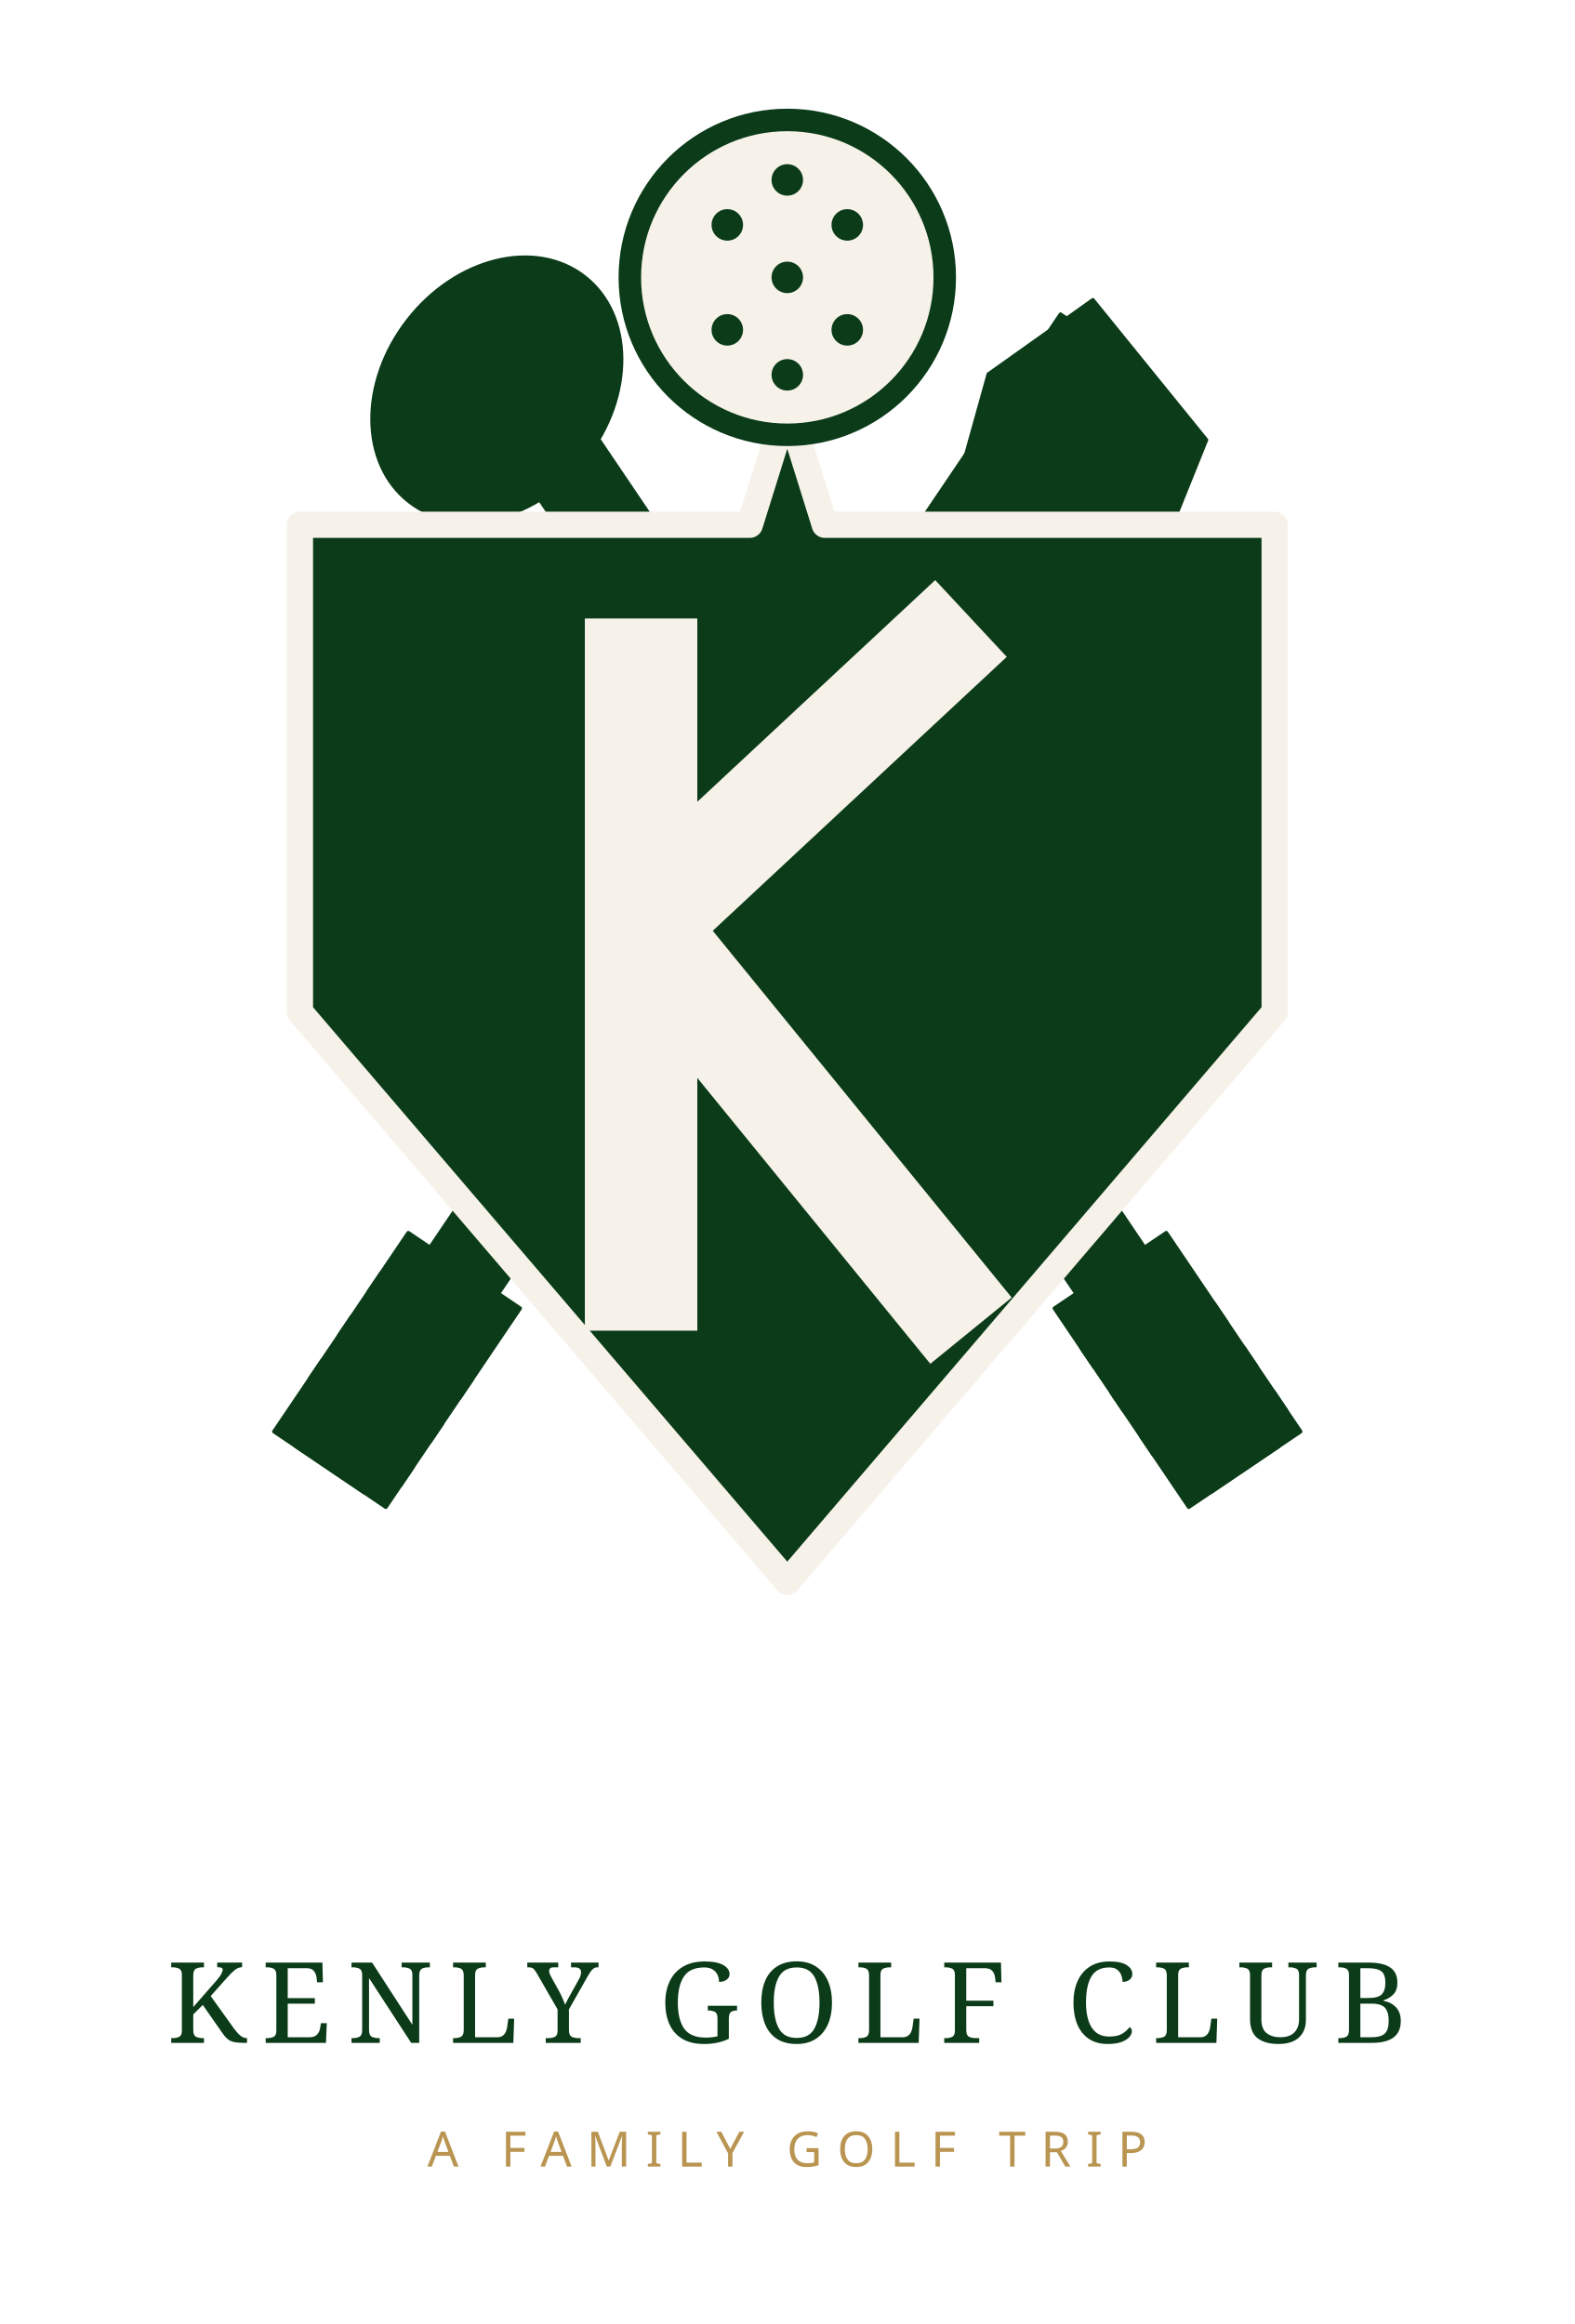
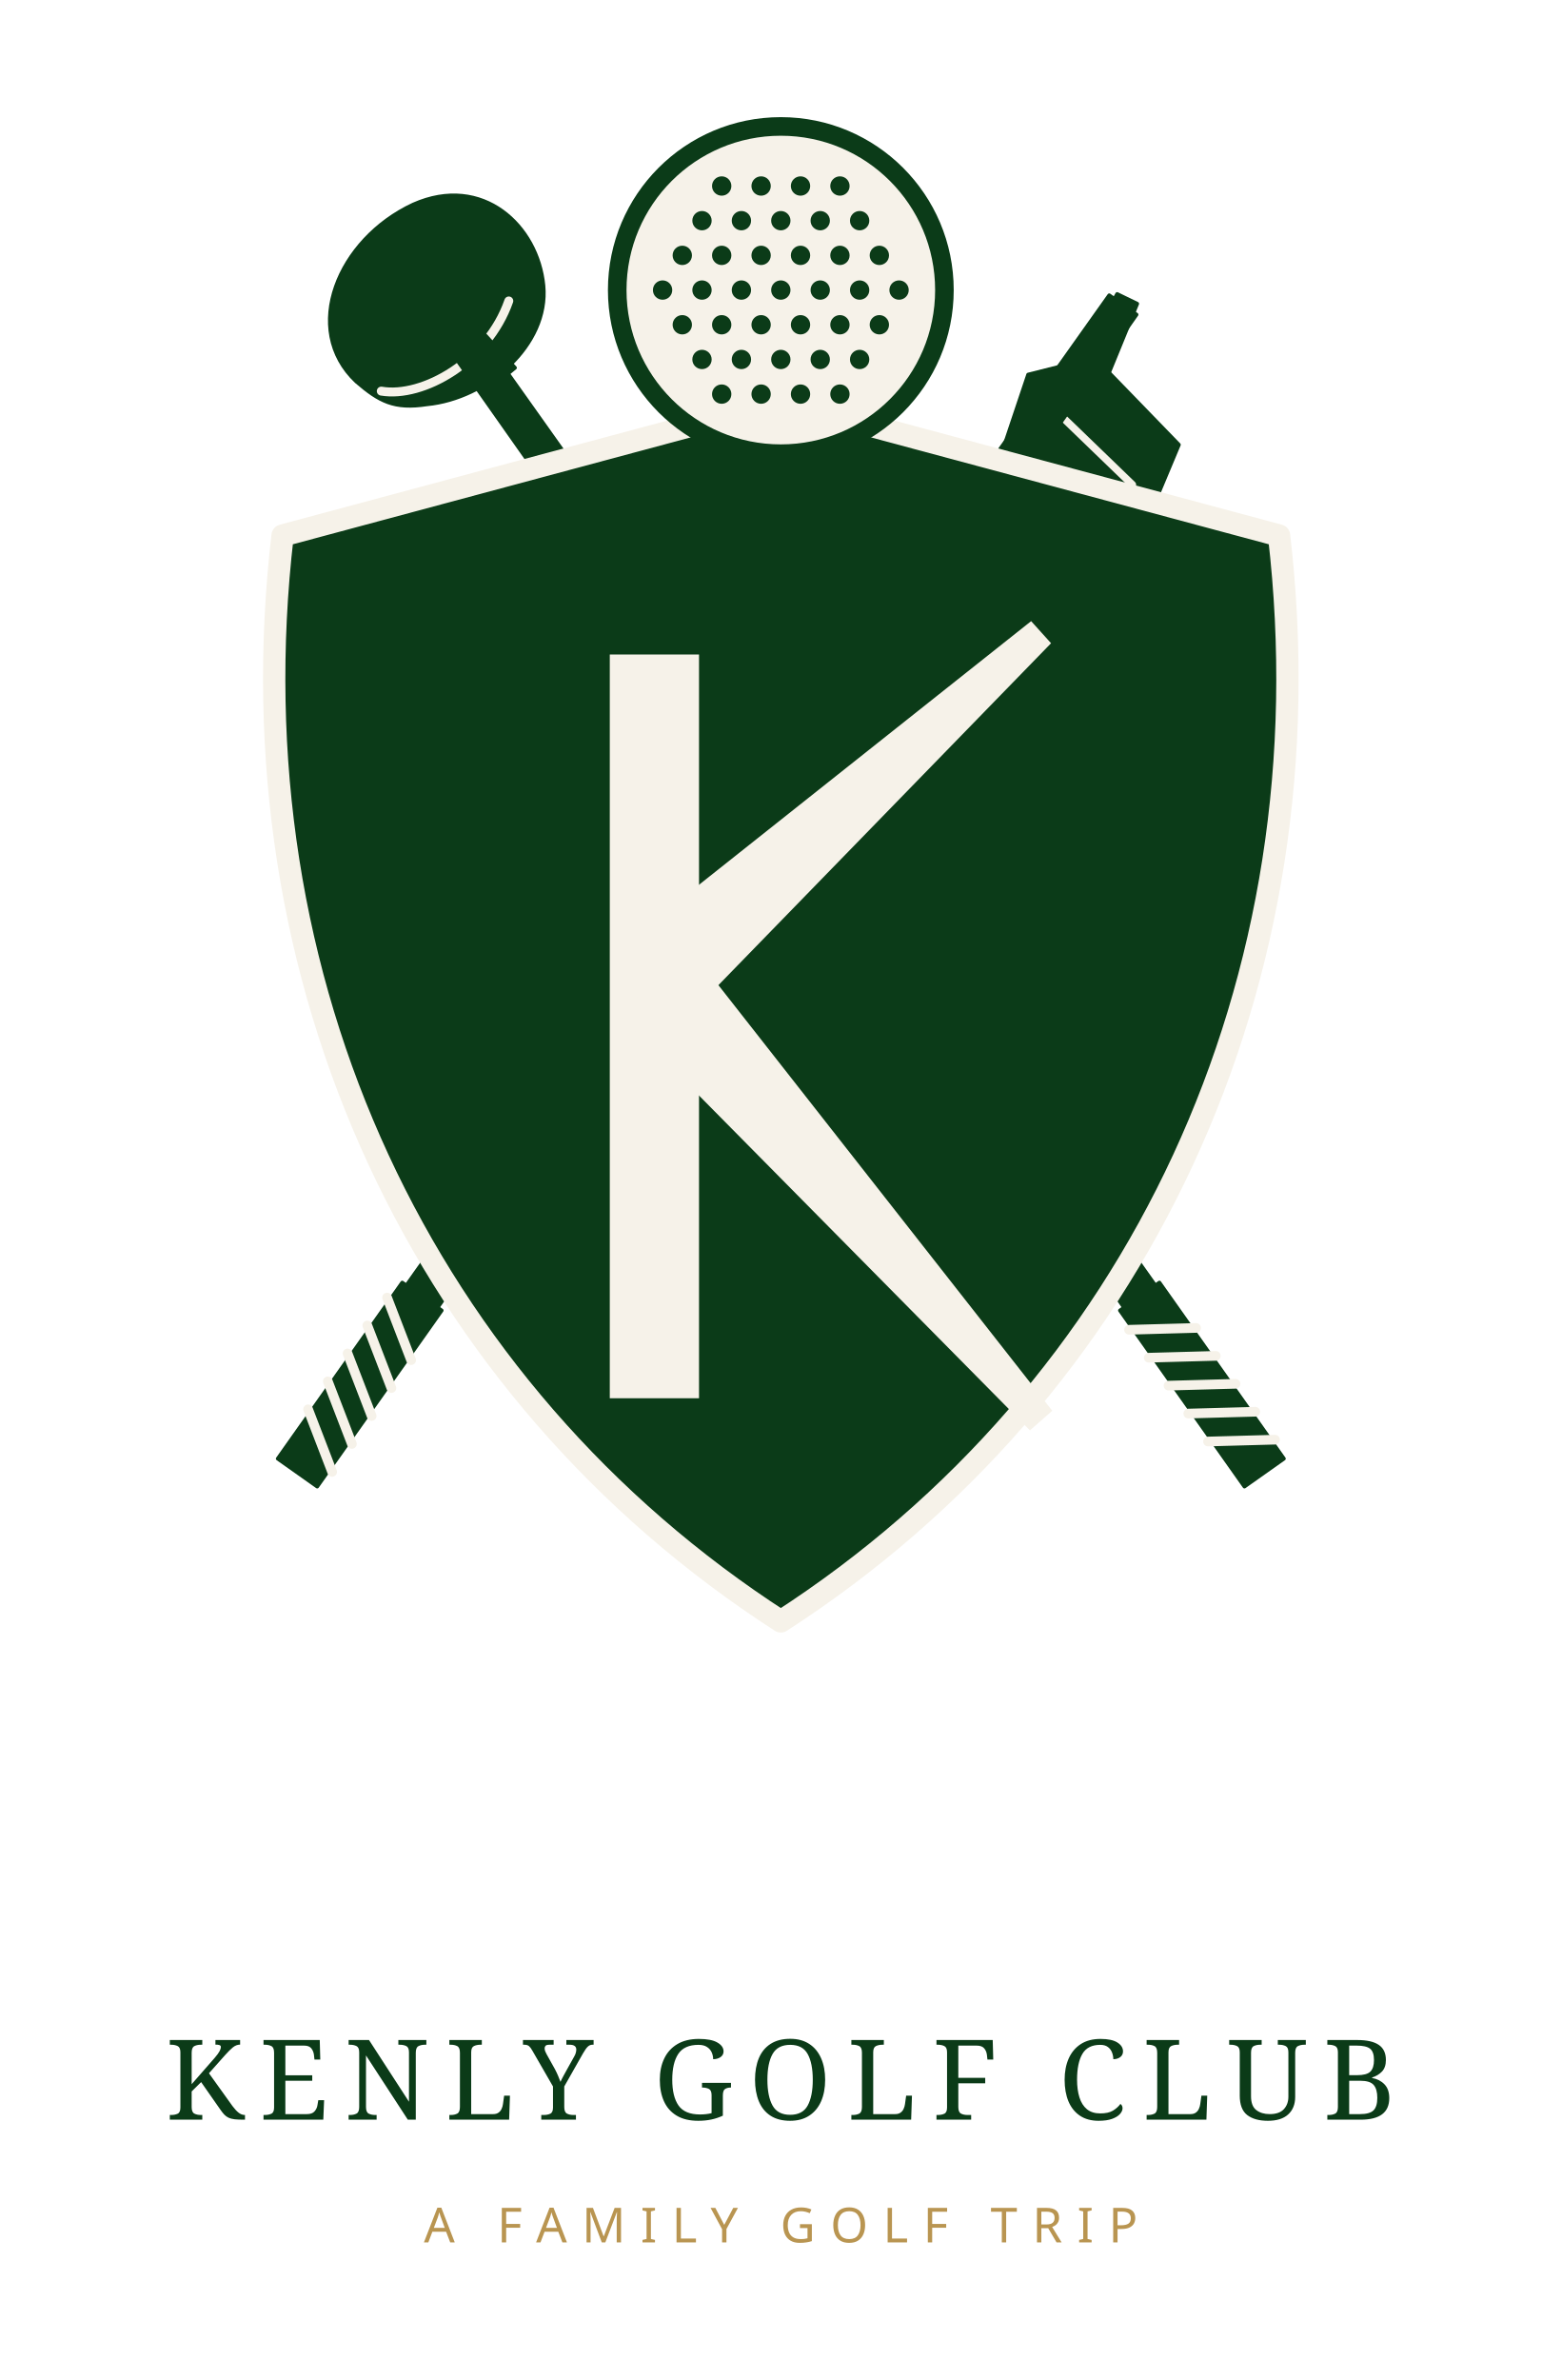
- <svg xmlns="http://www.w3.org/2000/svg" viewBox="0 0 420 620">
-   <g transform="translate(10.0,20)">
+ <svg xmlns="http://www.w3.org/2000/svg" viewBox="0 0 420 640">
+   <g transform="translate(10.0,16)">
    <g fill="#0B3B18" stroke="#0B3B18" stroke-width="1" stroke-linejoin="round">
-       <g transform="translate(118,70) rotate(-34.04)">
-         <ellipse cx="-4" cy="14" rx="38" ry="30" transform="rotate(-18,-4,14)" />
-         <polygon points="-11.00,0.00 -11.00,364.44 11.00,364.44 11.00,0.00" />
-         <polygon points="-18.00,300.44 -18.00,364.44 18.00,364.44 18.00,300.44" />
-         <polygon points="-18.00,313.36 18.00,323.36 18.00,329.36 -18.00,319.36" />
-         <polygon points="-18.00,327.44 18.00,337.44 18.00,343.44 -18.00,333.44" />
-         <polygon points="-18.00,341.52 18.00,351.52 18.00,357.52 -18.00,347.52" />
+       <g transform="translate(108,66) rotate(-35.26)">
+         <path d="M -30,4 C -34,-16 -12,-30 10,-26 C 30,-22 34,-2 26,12 C 18,26 -4,28 -18,20 C -26,16 -28,12 -30,4 Z" />
+         <path d="M -26,10 C -18,18 2,20 16,10" fill="none" stroke="#F6F2E9" stroke-width="2.4" stroke-linecap="round" />
+         <polygon points="-3.49,-1.75 -2.99,26.36 6.99,25.64 3.49,-2.25" />
+         <polygon points="-4.50,0.00 -5.17,336.55 5.17,336.55 4.50,0.00" />
+         <polygon points="-6.50,326.55 -6.50,384.55 6.50,384.55 6.50,326.55" />
+         <line x1="-7.5" y1="332.2" x2="7.5" y2="342.2" stroke="#F6F2E9" stroke-width="2.6" stroke-linecap="round" />
+         <line x1="-7.5" y1="341.4" x2="7.5" y2="351.4" stroke="#F6F2E9" stroke-width="2.6" stroke-linecap="round" />
+         <line x1="-7.5" y1="350.6" x2="7.5" y2="360.6" stroke="#F6F2E9" stroke-width="2.6" stroke-linecap="round" />
+         <line x1="-7.5" y1="359.8" x2="7.5" y2="369.8" stroke="#F6F2E9" stroke-width="2.6" stroke-linecap="round" />
+         <line x1="-7.5" y1="369.0" x2="7.5" y2="379.0" stroke="#F6F2E9" stroke-width="2.6" stroke-linecap="round" />
      </g>
-       <g transform="translate(282,70) rotate(34.04)">
-         <polygon points="-6.00,-8.00 40.00,6.00 46.00,34.00 34.00,54.00 -8.00,54.00 -18.00,24.00" />
-         <polygon points="-11.00,0.00 -11.00,364.44 11.00,364.44 11.00,0.00" />
-         <polygon points="-18.00,300.44 -18.00,364.44 18.00,364.44 18.00,300.44" />
-         <polygon points="-18.00,313.36 18.00,323.36 18.00,329.36 -18.00,319.36" />
-         <polygon points="-18.00,327.44 18.00,337.44 18.00,343.44 -18.00,333.44" />
-         <polygon points="-18.00,341.52 18.00,351.52 18.00,357.52 -18.00,347.52" />
+       <g transform="translate(292,66) rotate(35.26)">
+         <polygon points="2.00,16.00 34.00,22.00 38.00,40.00 28.00,52.00 -4.00,50.00 -10.00,30.00" />
+         <line x1="4" y1="34" x2="30" y2="38" stroke="#F6F2E9" stroke-width="2" stroke-linecap="round" />
+         <polygon points="-2.96,-1.51 -0.44,22.74 8.44,21.26 2.96,-2.49" />
+         <polygon points="-4.50,0.00 -5.17,336.55 5.17,336.55 4.50,0.00" />
+         <polygon points="-6.50,326.55 -6.50,384.55 6.50,384.55 6.50,326.55" />
+         <line x1="-7.5" y1="332.2" x2="7.5" y2="342.2" stroke="#F6F2E9" stroke-width="2.6" stroke-linecap="round" />
+         <line x1="-7.5" y1="341.4" x2="7.5" y2="351.4" stroke="#F6F2E9" stroke-width="2.6" stroke-linecap="round" />
+         <line x1="-7.5" y1="350.6" x2="7.5" y2="360.6" stroke="#F6F2E9" stroke-width="2.6" stroke-linecap="round" />
+         <line x1="-7.5" y1="359.8" x2="7.5" y2="369.8" stroke="#F6F2E9" stroke-width="2.6" stroke-linecap="round" />
+         <line x1="-7.5" y1="369.0" x2="7.5" y2="379.0" stroke="#F6F2E9" stroke-width="2.6" stroke-linecap="round" />
      </g>
    </g>
-     <g fill="#0B3B18" stroke="#F6F2E9" stroke-width="7" stroke-linejoin="round" stroke-linecap="round">
-       <polygon points="70.00,120.00 190.00,120.00 200.00,88.00 210.00,120.00 330.00,120.00 330.00,250.00 200.00,402.00 70.00,250.00" />
+     <g fill="#0B3B18" stroke="#F6F2E9" stroke-width="6" stroke-linejoin="round" stroke-linecap="round">
+       <path d="M66,128 L200,92 L334,128 C 348,248 296,358 200,420 C 104,358 52,248 66,128 Z" />
    </g>
-     <g fill="#F6F2E9" stroke="#0B3B18" stroke-width="6">
-       <circle cx="200" cy="54" r="42" />
+     <g fill="#F6F2E9" stroke="#0B3B18" stroke-width="5">
+       <circle cx="200.00" cy="62.00" r="44.00" />
    </g>
    <g fill="#0B3B18">
-       <circle cx="200" cy="54" r="4.2" />
-       <circle cx="184" cy="40" r="4.2" />
-       <circle cx="216" cy="40" r="4.2" />
-       <circle cx="184" cy="68" r="4.2" />
-       <circle cx="216" cy="68" r="4.2" />
-       <circle cx="200" cy="28" r="4.2" />
-       <circle cx="200" cy="80" r="4.2" />
+       <circle cx="184.10" cy="34.02" r="2.60" />
+       <circle cx="194.70" cy="34.02" r="2.60" />
+       <circle cx="205.30" cy="34.02" r="2.60" />
+       <circle cx="215.90" cy="34.02" r="2.60" />
+       <circle cx="178.80" cy="43.34" r="2.60" />
+       <circle cx="189.40" cy="43.34" r="2.60" />
+       <circle cx="200.00" cy="43.34" r="2.60" />
+       <circle cx="210.60" cy="43.34" r="2.60" />
+       <circle cx="221.20" cy="43.34" r="2.60" />
+       <circle cx="173.50" cy="52.67" r="2.60" />
+       <circle cx="184.10" cy="52.67" r="2.60" />
+       <circle cx="194.70" cy="52.67" r="2.60" />
+       <circle cx="205.30" cy="52.67" r="2.60" />
+       <circle cx="215.90" cy="52.67" r="2.60" />
+       <circle cx="226.50" cy="52.67" r="2.60" />
+       <circle cx="168.20" cy="62.00" r="2.60" />
+       <circle cx="178.80" cy="62.00" r="2.60" />
+       <circle cx="189.40" cy="62.00" r="2.60" />
+       <circle cx="200.00" cy="62.00" r="2.60" />
+       <circle cx="210.60" cy="62.00" r="2.60" />
+       <circle cx="221.20" cy="62.00" r="2.60" />
+       <circle cx="231.80" cy="62.00" r="2.60" />
+       <circle cx="173.50" cy="71.33" r="2.60" />
+       <circle cx="184.10" cy="71.33" r="2.60" />
+       <circle cx="194.70" cy="71.33" r="2.60" />
+       <circle cx="205.30" cy="71.33" r="2.60" />
+       <circle cx="215.90" cy="71.33" r="2.60" />
+       <circle cx="226.50" cy="71.33" r="2.60" />
+       <circle cx="178.80" cy="80.66" r="2.60" />
+       <circle cx="189.40" cy="80.66" r="2.60" />
+       <circle cx="200.00" cy="80.66" r="2.60" />
+       <circle cx="210.60" cy="80.66" r="2.60" />
+       <circle cx="221.20" cy="80.66" r="2.60" />
+       <circle cx="184.10" cy="89.98" r="2.60" />
+       <circle cx="194.70" cy="89.98" r="2.60" />
+       <circle cx="205.30" cy="89.98" r="2.60" />
+       <circle cx="215.90" cy="89.98" r="2.60" />
    </g>
    <g fill="#F6F2E9">
-       <g transform="translate(145,145)">
-         <polygon points="1.00,0.00 1.00,190.00 31.00,190.00 31.00,0.00" />
-         <polygon points="25.54,92.24 113.54,10.24 94.46,-10.24 6.46,71.76" />
-         <polygon points="5.15,90.84 93.15,198.84 114.85,181.16 26.85,73.16" />
+       <g transform="translate(152,160)">
+         <polygon points="2.00,0.00 2.00,200.00 26.00,200.00 26.00,0.00" />
+         <polygon points="22.72,97.64 120.68,-3.03 115.32,-8.97 5.28,78.36" />
+         <polygon points="4.25,96.60 115.00,208.64 121.00,203.36 23.75,79.40" />
      </g>
    </g>
  </g>
-   <text x="210.0" y="545" text-anchor="middle" font-family="'Libre Caslon Display', Georgia, serif" font-size="30" letter-spacing="4.2" fill="#0B3B18">KENLY GOLF CLUB</text>
-   <text x="210.0" y="578" text-anchor="middle" font-family="'Jost',sans-serif" font-size="13" letter-spacing="4" fill="#B99551">A FAMILY GOLF TRIP</text>
+   <text x="210.0" y="570" text-anchor="middle" font-family="'Libre Caslon Display', Georgia, serif" font-size="30" letter-spacing="4.2" fill="#0B3B18">KENLY GOLF CLUB</text>
+   <text x="210.0" y="603" text-anchor="middle" font-family="'Jost',sans-serif" font-size="13" letter-spacing="4" fill="#B99551">A FAMILY GOLF TRIP</text>
</svg>
